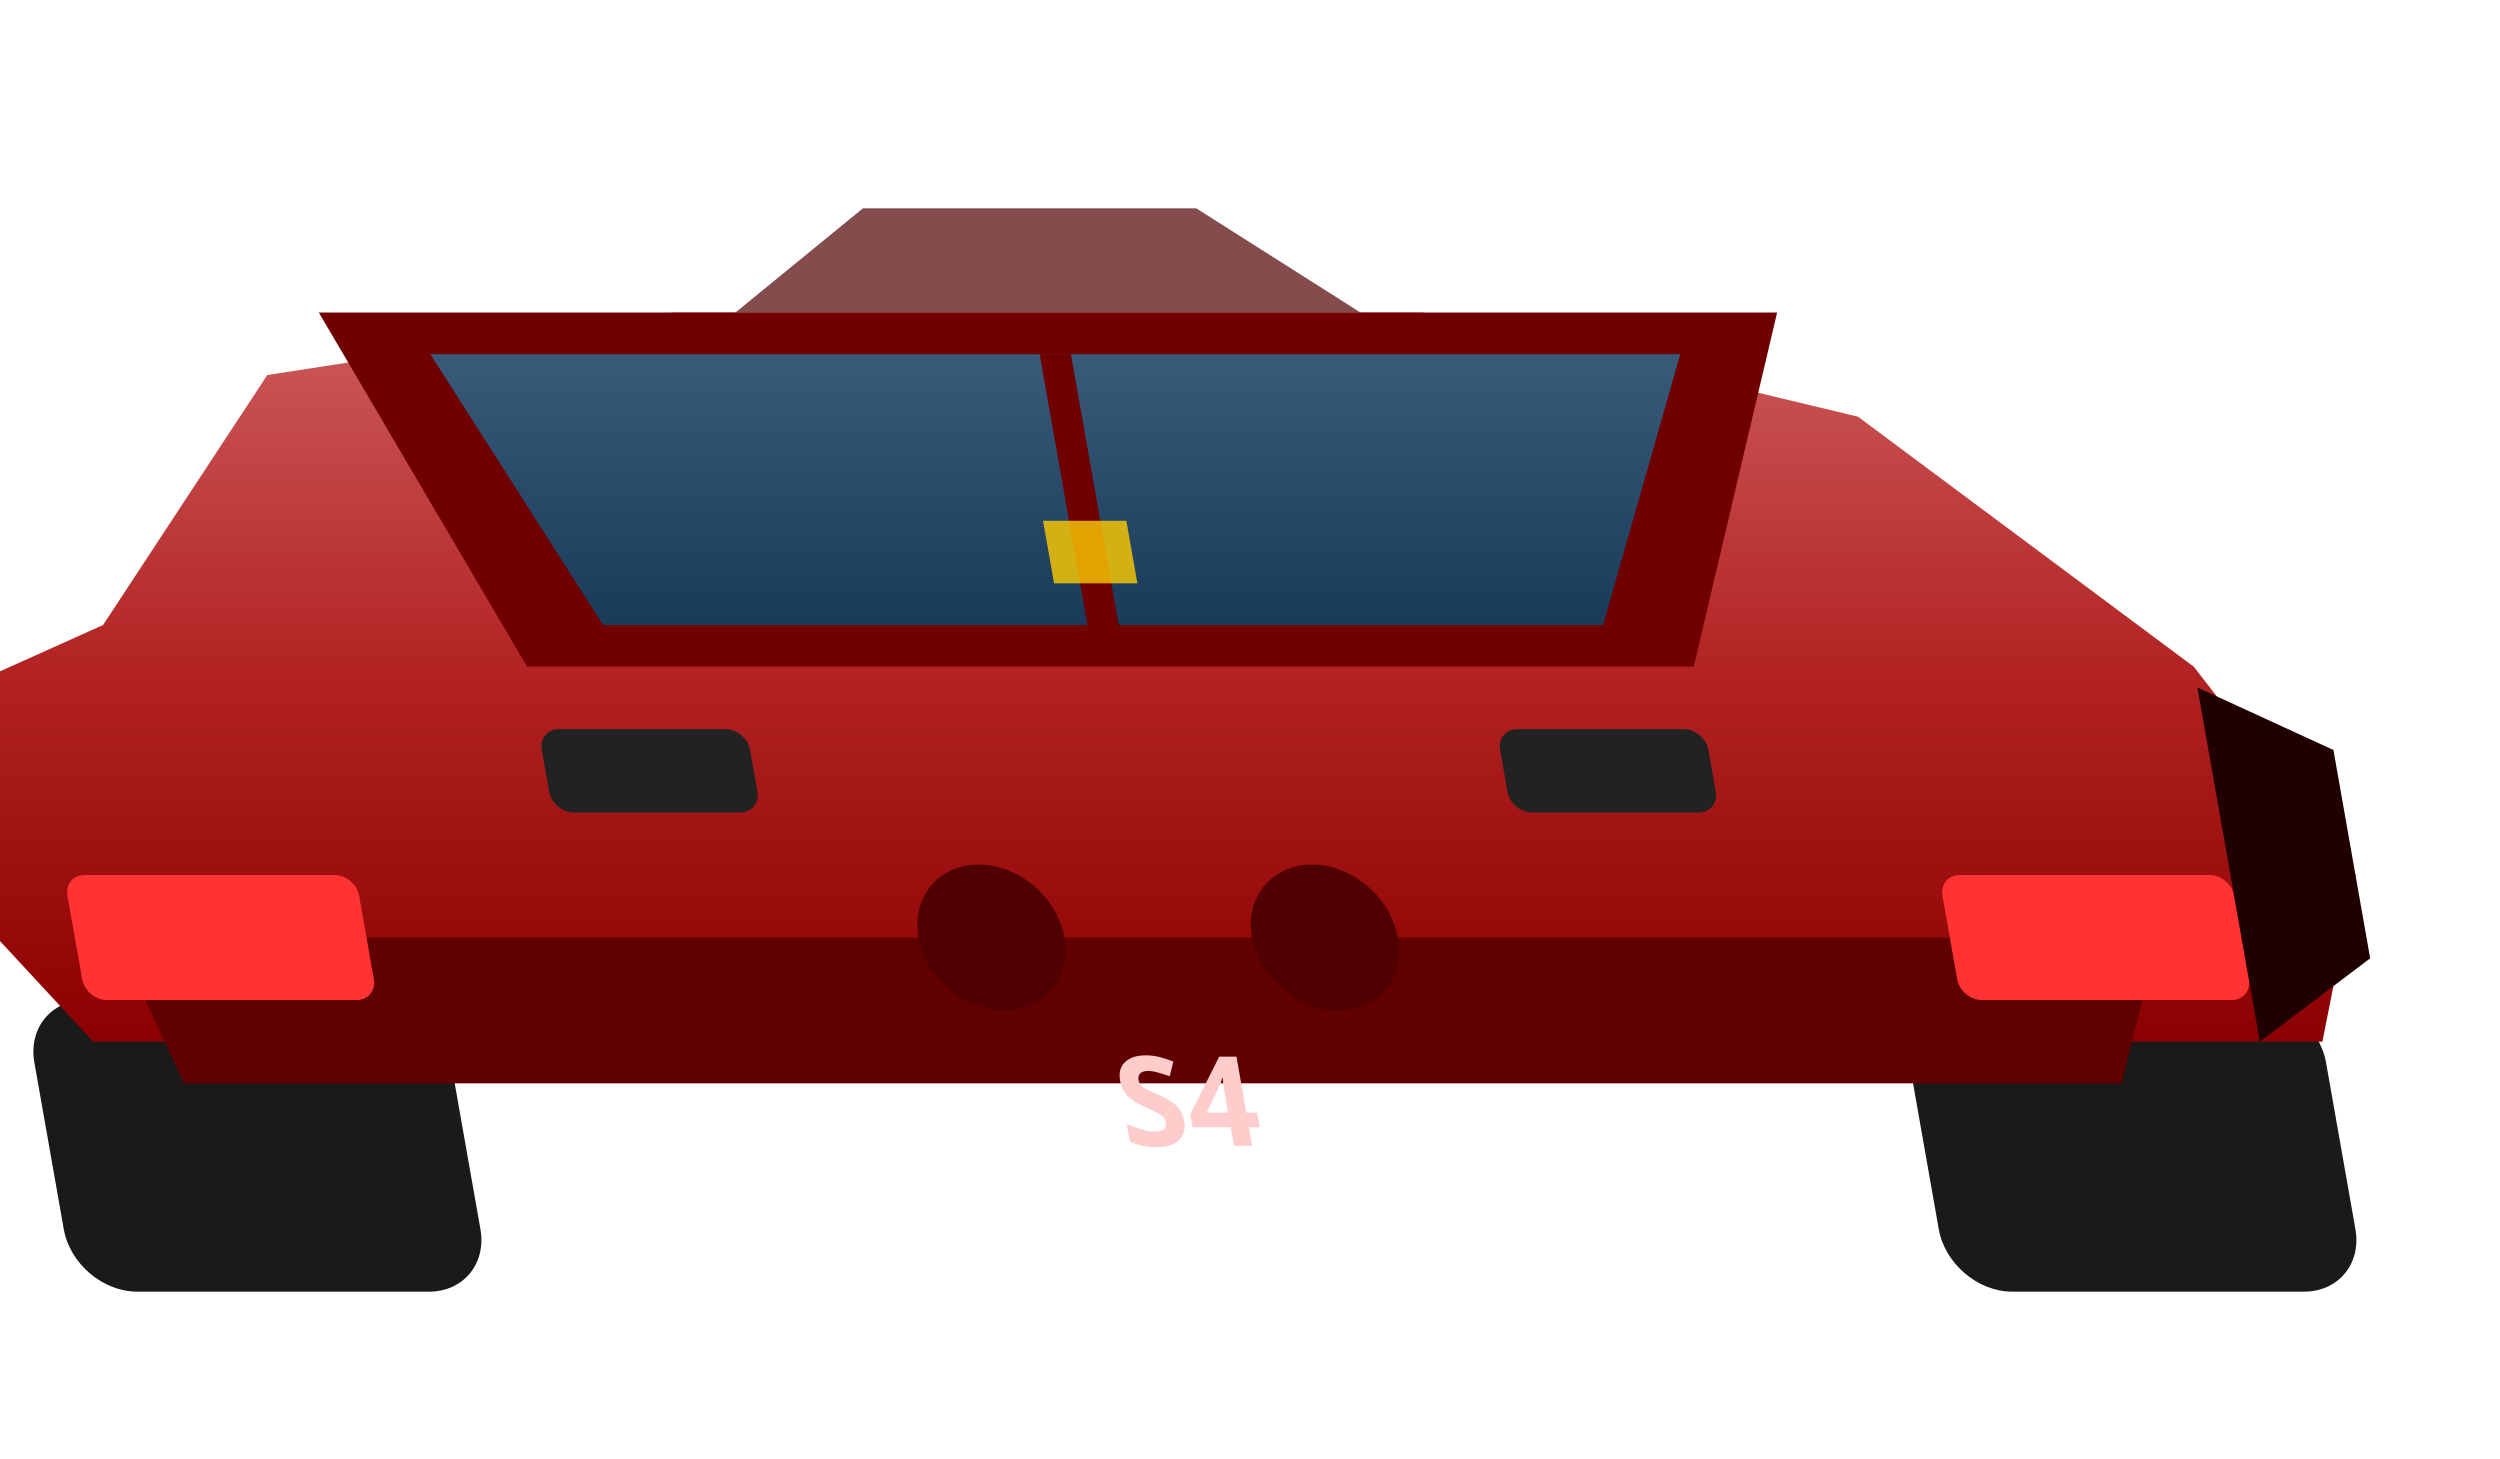
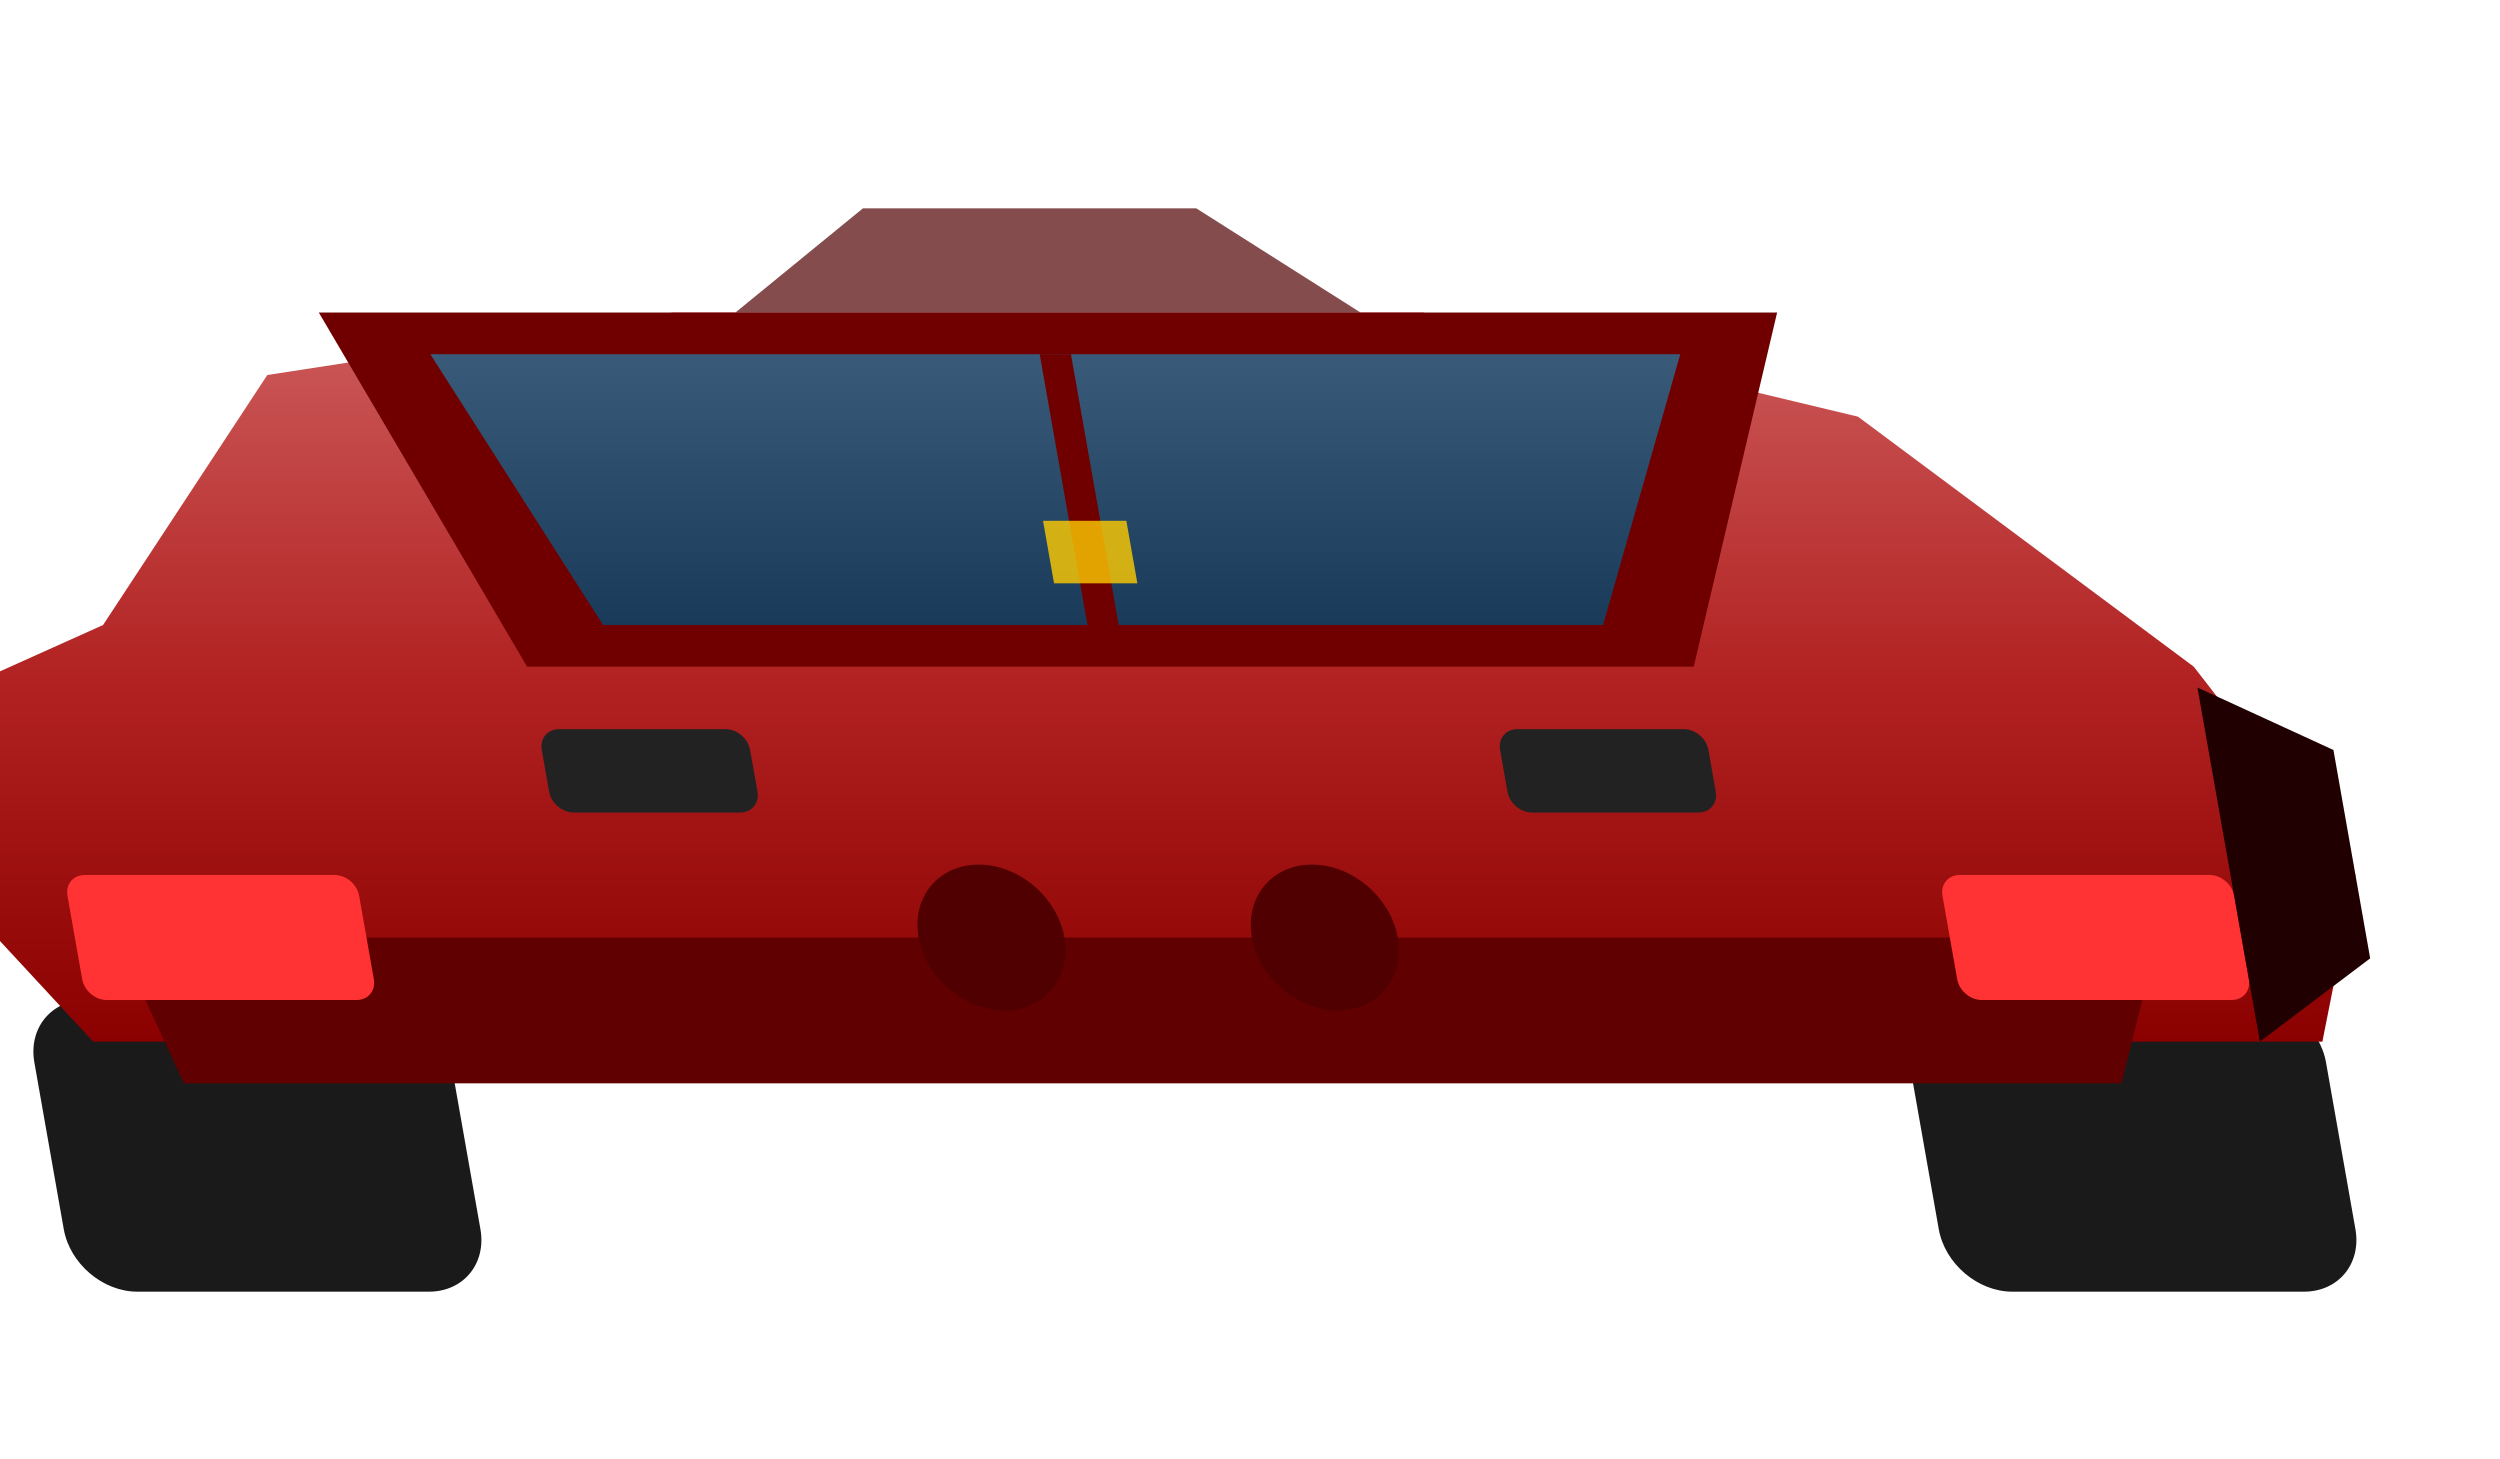
<svg xmlns="http://www.w3.org/2000/svg" viewBox="0 0 120 70">
  <defs>
    <linearGradient id="espritS4Body" x1="0%" y1="0%" x2="0%" y2="100%">
      <stop offset="0%" style="stop-color:#CD5C5C" />
      <stop offset="50%" style="stop-color:#B22222" />
      <stop offset="100%" style="stop-color:#8B0000" />
    </linearGradient>
    <linearGradient id="espritS4Window" x1="0%" y1="0%" x2="0%" y2="100%">
      <stop offset="0%" style="stop-color:#3A5A7A" />
      <stop offset="100%" style="stop-color:#1A3A5A" />
    </linearGradient>
  </defs>
  <g id="esprit-s4-left" transform="translate(60, 70) skewX(10) translate(-60, -70)">
    <rect x="5" y="48" width="20" height="14" rx="3" fill="#1a1a1a" />
    <rect x="95" y="48" width="20" height="14" rx="3" fill="#1a1a1a" />
    <path d="M0 35 L12 30 L22 18 L42 15 L78 15 L98 20 L112 32 L118 42 L115 50 L8 50 L2 42 Z" fill="url(#espritS4Body)" />
    <path d="M10 45 L108 45 L105 52 L12 52 Z" fill="#600000" />
    <rect x="8" y="42" width="14" height="6" rx="1" fill="#ff3333" />
    <rect x="98" y="42" width="14" height="6" rx="1" fill="#ff3333" />
    <rect x="32" y="35" width="10" height="4" rx="1" fill="#222" />
    <rect x="78" y="35" width="10" height="4" rx="1" fill="#222" />
    <path d="M25 15 L95 15 L88 32 L32 32 Z" fill="#700000" />
    <path d="M30 17 L90 17 L84 30 L36 30 Z" fill="url(#espritS4Window)" />
    <line x1="60" y1="17" x2="60" y2="30" stroke="#700000" stroke-width="1.5" />
    <path d="M45 15 L52 10 L68 10 L75 15" fill="#500000" opacity="0.7" />
    <circle cx="52" cy="45" r="3.5" fill="#500000" />
    <circle cx="68" cy="45" r="3.5" fill="#500000" />
    <path d="M112 33 L118 36 L118 46 L112 50 Z" fill="#200000" />
    <rect x="58" y="25" width="4" height="3" fill="#ffcc00" opacity="0.8" />
-     <text x="60" y="55" font-family="sans-serif" font-size="6" fill="#ffcccc" text-anchor="middle" font-weight="bold">S4</text>
  </g>
</svg>
